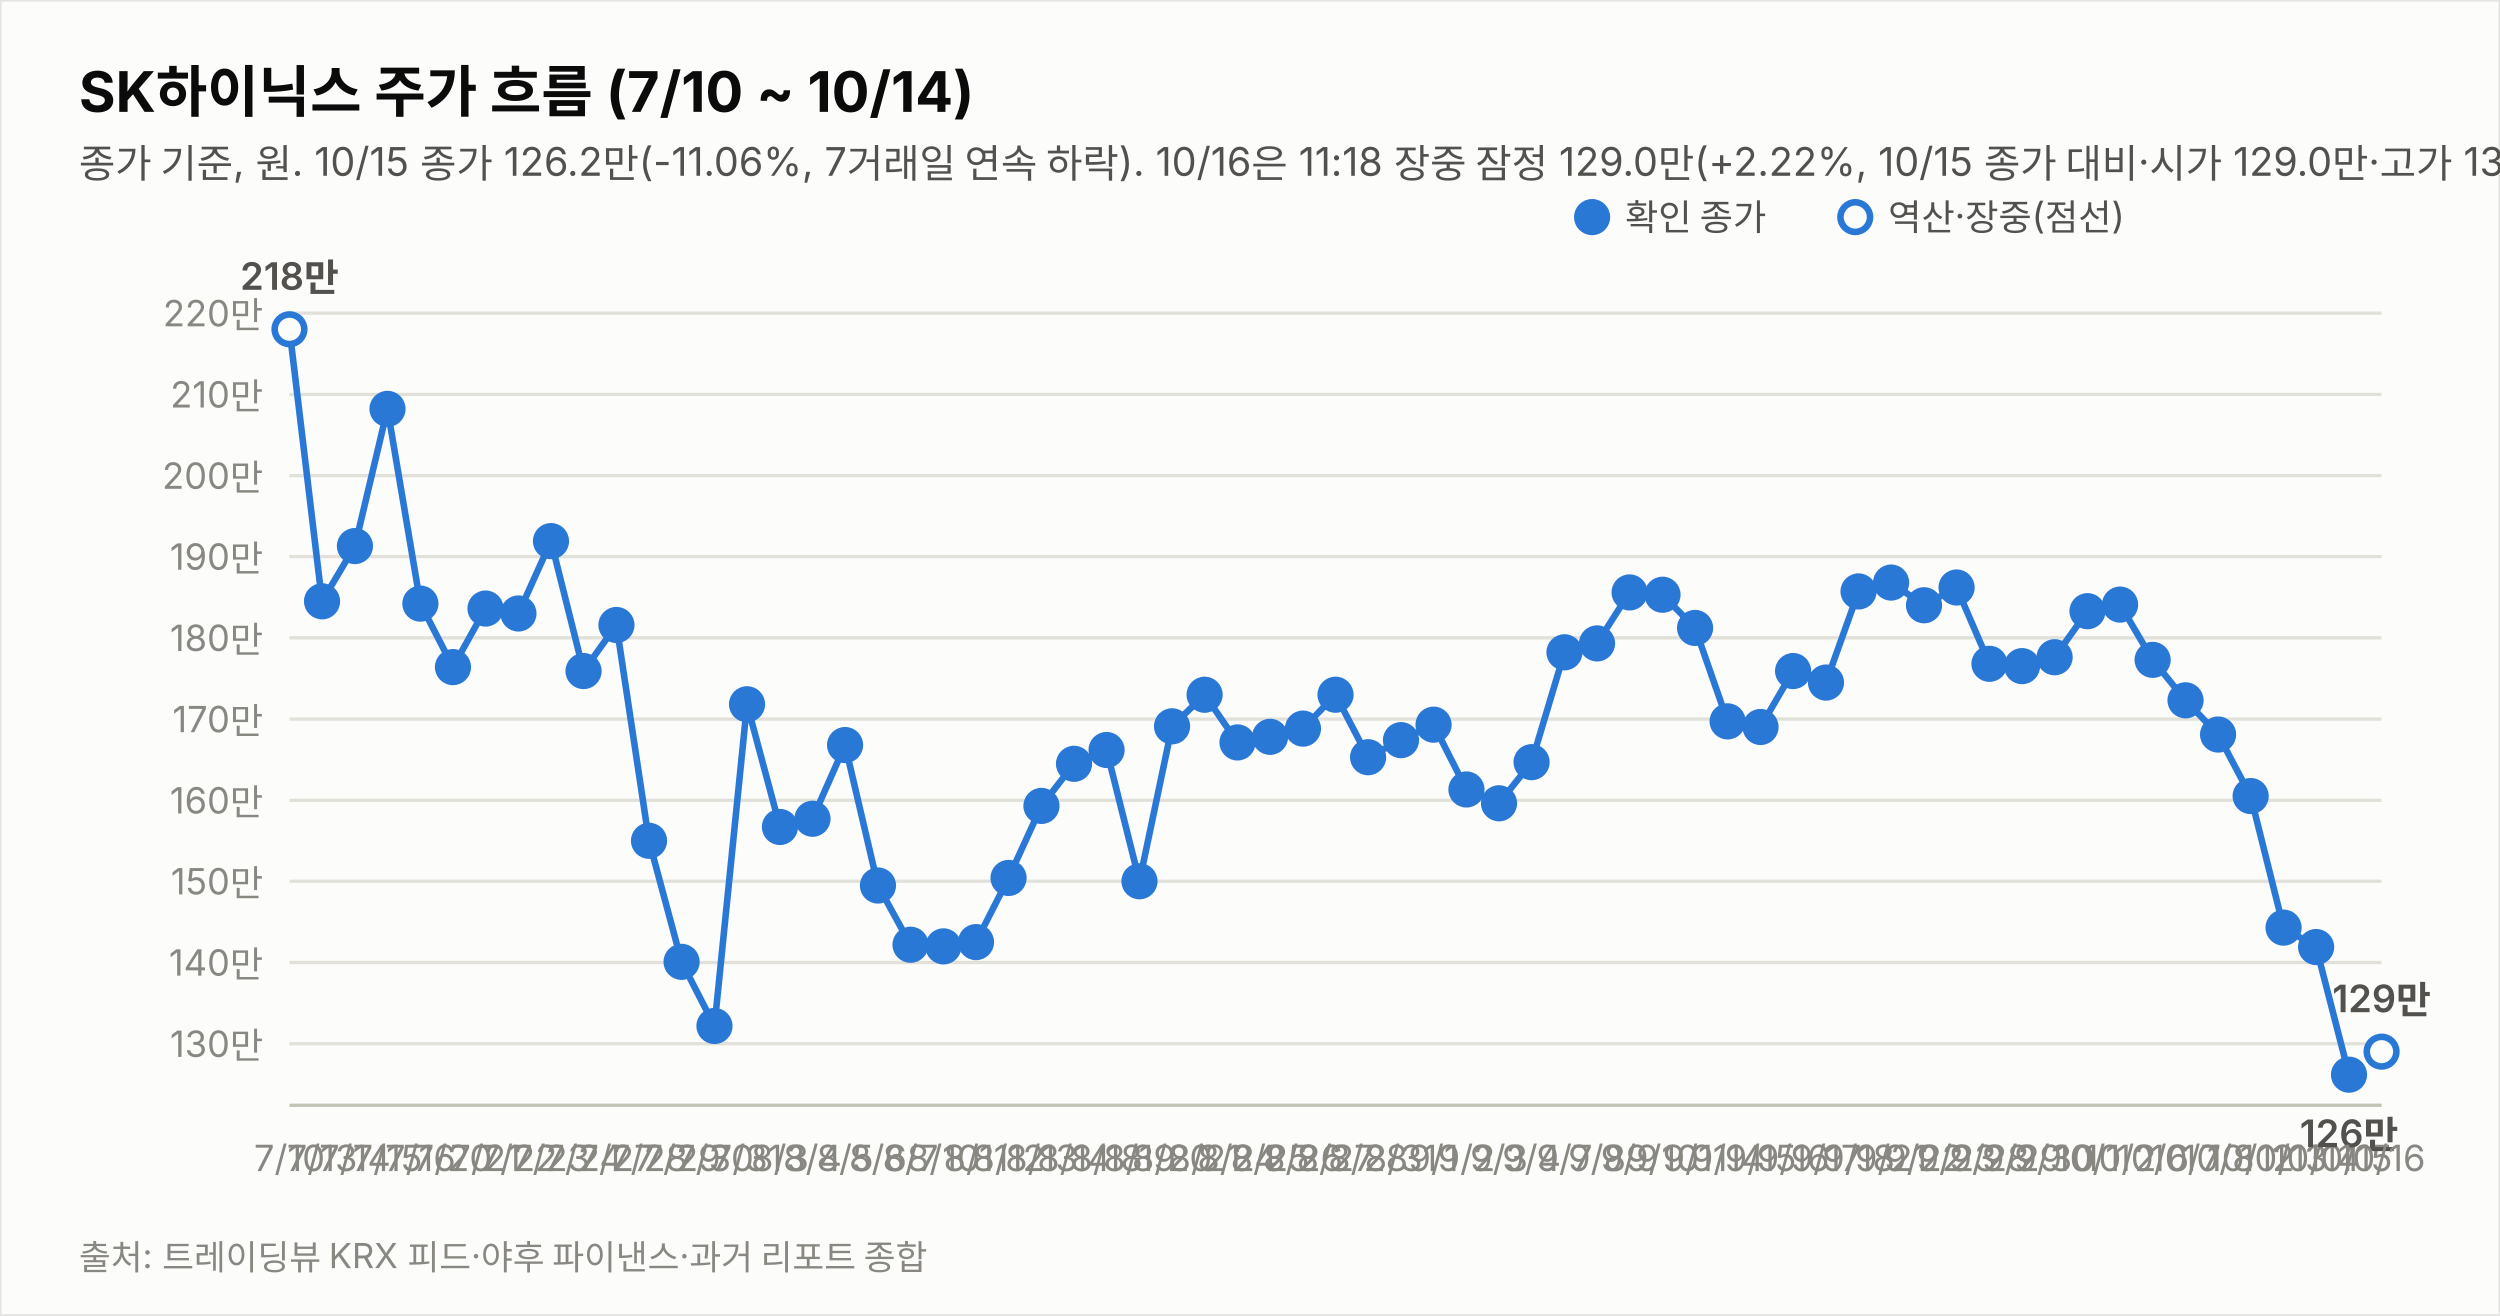
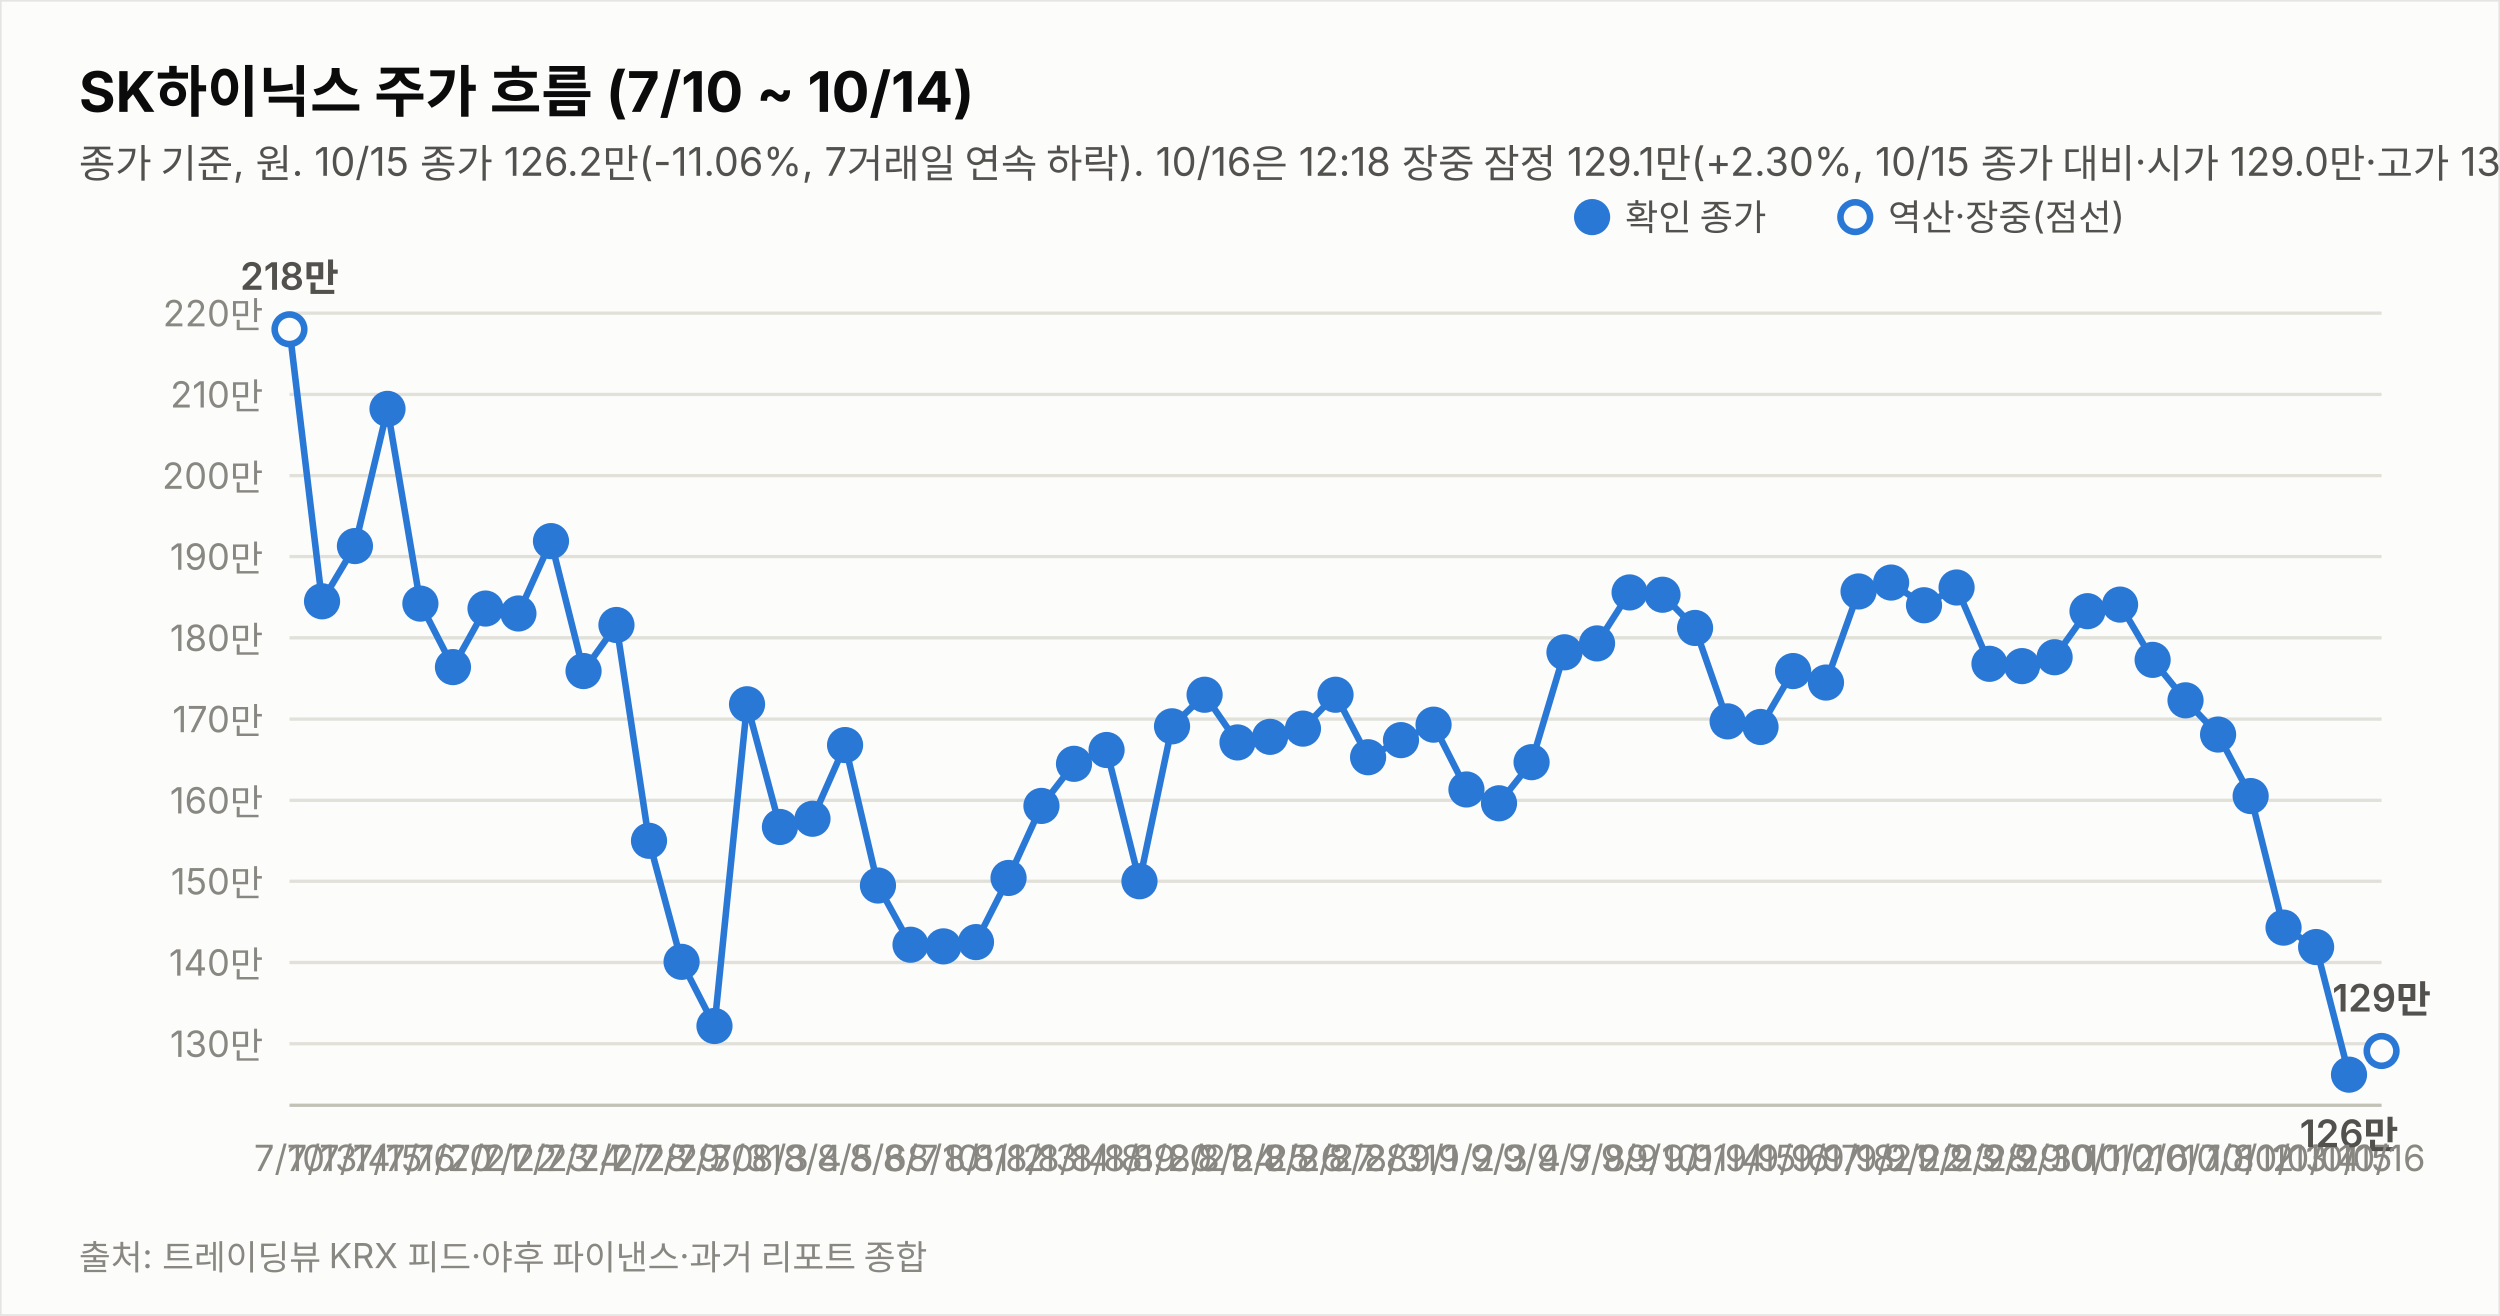
<svg xmlns="http://www.w3.org/2000/svg" width="760" height="400" viewBox="0 0 760 400" font-family="system-ui,-apple-system,&quot;Segoe UI&quot;,&quot;Malgun Gothic&quot;,&quot;Apple SD Gothic Neo&quot;,sans-serif">
  <rect width="760" height="400" fill="#fcfcfb" stroke="rgba(11,11,11,0.10)" />
  <text x="24" y="34" font-size="17" font-weight="700" fill="#0b0b0b">SK하이닉스 주가 흐름 (7/10 ~ 10/14)</text>
-   <text x="24" y="54" font-size="12" fill="#52514e">종가 기준, 원. 10/15 종가 126.2만(-11.06%, 7거래일 연속 하락). 10/16은 11:18 장중 잠정 129.0만(+2.22%, 10/15 종가 대비·시가 129.0만·고가 130.8만·저가 124.7만, 야후 20분 지연 시세). 지표는 10/16 11:18 잠정.</text>
+   <text x="24" y="54" font-size="12" fill="#52514e">종가 기준, 원. 10/15 종가 126.2만(-11.06%, 7거래일 연속 하락). 10/16은 12:18 장중 잠정 129.1만(+2.30%, 10/15 종가 대비·시가 129.0만·고가 130.8만·저가 124.7만, 야후 20분 지연 시세). 지표는 10/16 12:18 잠정.</text>
  <line x1="88" y1="317.3" x2="724" y2="317.3" stroke="#e1e0d9" stroke-width="1" />
  <text x="80" y="321.3" font-size="11" fill="#898781" text-anchor="end" style="font-variant-numeric:tabular-nums">130만</text>
  <line x1="88" y1="292.6" x2="724" y2="292.6" stroke="#e1e0d9" stroke-width="1" />
  <text x="80" y="296.6" font-size="11" fill="#898781" text-anchor="end" style="font-variant-numeric:tabular-nums">140만</text>
  <line x1="88" y1="267.9" x2="724" y2="267.9" stroke="#e1e0d9" stroke-width="1" />
  <text x="80" y="271.9" font-size="11" fill="#898781" text-anchor="end" style="font-variant-numeric:tabular-nums">150만</text>
  <line x1="88" y1="243.3" x2="724" y2="243.3" stroke="#e1e0d9" stroke-width="1" />
  <text x="80" y="247.3" font-size="11" fill="#898781" text-anchor="end" style="font-variant-numeric:tabular-nums">160만</text>
  <line x1="88" y1="218.6" x2="724" y2="218.6" stroke="#e1e0d9" stroke-width="1" />
  <text x="80" y="222.6" font-size="11" fill="#898781" text-anchor="end" style="font-variant-numeric:tabular-nums">170만</text>
  <line x1="88" y1="193.9" x2="724" y2="193.9" stroke="#e1e0d9" stroke-width="1" />
  <text x="80" y="197.9" font-size="11" fill="#898781" text-anchor="end" style="font-variant-numeric:tabular-nums">180만</text>
  <line x1="88" y1="169.2" x2="724" y2="169.2" stroke="#e1e0d9" stroke-width="1" />
  <text x="80" y="173.2" font-size="11" fill="#898781" text-anchor="end" style="font-variant-numeric:tabular-nums">190만</text>
  <line x1="88" y1="144.6" x2="724" y2="144.6" stroke="#e1e0d9" stroke-width="1" />
  <text x="80" y="148.6" font-size="11" fill="#898781" text-anchor="end" style="font-variant-numeric:tabular-nums">200만</text>
  <line x1="88" y1="119.9" x2="724" y2="119.9" stroke="#e1e0d9" stroke-width="1" />
  <text x="80" y="123.9" font-size="11" fill="#898781" text-anchor="end" style="font-variant-numeric:tabular-nums">210만</text>
  <line x1="88" y1="95.2" x2="724" y2="95.2" stroke="#e1e0d9" stroke-width="1" />
  <text x="80" y="99.2" font-size="11" fill="#898781" text-anchor="end" style="font-variant-numeric:tabular-nums">220만</text>
  <line x1="88" y1="336" x2="724" y2="336" stroke="#c3c2b7" stroke-width="1" />
  <path d="M88.0,100.1 L97.9,182.8 L107.9,166.0 L117.8,124.3 L127.8,183.5 L137.7,202.8 L147.6,185.0 L157.6,186.5 L167.5,164.5 L177.4,204.0 L187.4,190.0 L197.3,255.6 L207.2,292.4 L217.2,311.9 L227.1,214.1 L237.1,251.4 L247.0,248.9 L256.9,226.5 L266.9,269.2 L276.8,287.2 L286.8,287.7 L296.7,286.4 L306.6,266.9 L316.6,245.0 L326.5,232.2 L336.4,228.0 L346.4,267.9 L356.3,220.8 L366.2,211.2 L376.2,225.7 L386.1,224.0 L396.1,221.5 L406.0,211.2 L415.9,230.2 L425.9,225.0 L435.8,220.3 L445.8,240.0 L455.7,244.2 L465.6,231.7 L475.6,198.3 L485.5,195.6 L495.4,180.1 L505.4,180.8 L515.3,190.9 L525.2,219.3 L535.2,221.0 L545.1,204.0 L555.1,207.5 L565.0,179.8 L574.9,177.1 L584.9,184.0 L594.8,178.6 L604.8,201.8 L614.7,202.5 L624.6,199.8 L634.6,185.8 L644.5,183.8 L654.4,200.6 L664.4,212.9 L674.3,223.3 L684.2,242.0 L694.2,282.0 L704.1,287.9 L714.1,326.7" fill="none" stroke="#2a78d6" stroke-width="2" />
-   <path d="M714.1,326.7 L724.0,319.7" fill="none" stroke="#2a78d6" stroke-width="2" stroke-dasharray="5 4" />
+   <path d="M714.1,326.7 L724.0,319.5" fill="none" stroke="#2a78d6" stroke-width="2" stroke-dasharray="5 4" />
  <circle cx="88.0" cy="100.1" r="4.5" fill="#fcfcfb" stroke="#2a78d6" stroke-width="2" />
  <text x="88.0" y="356" font-size="11" fill="#898781" text-anchor="middle">7/10</text>
  <text x="88.0" y="88.1" font-size="11.5" font-weight="600" fill="#52514e" text-anchor="middle" style="font-variant-numeric:tabular-nums">218만</text>
  <circle cx="97.9" cy="182.8" r="4.5" fill="#2a78d6" stroke="#2a78d6" stroke-width="2" />
  <text x="97.9" y="356" font-size="11" fill="#898781" text-anchor="middle">7/13</text>
  <circle cx="107.9" cy="166.0" r="4.5" fill="#2a78d6" stroke="#2a78d6" stroke-width="2" />
  <text x="107.9" y="356" font-size="11" fill="#898781" text-anchor="middle">7/14</text>
  <circle cx="117.8" cy="124.3" r="4.5" fill="#2a78d6" stroke="#2a78d6" stroke-width="2" />
  <text x="117.8" y="356" font-size="11" fill="#898781" text-anchor="middle">7/15</text>
  <circle cx="127.8" cy="183.5" r="4.5" fill="#2a78d6" stroke="#2a78d6" stroke-width="2" />
  <text x="127.8" y="356" font-size="11" fill="#898781" text-anchor="middle">7/16</text>
  <circle cx="137.7" cy="202.8" r="4.5" fill="#2a78d6" stroke="#2a78d6" stroke-width="2" />
  <text x="137.7" y="356" font-size="11" fill="#898781" text-anchor="middle">7/20</text>
  <circle cx="147.6" cy="185.0" r="4.5" fill="#2a78d6" stroke="#2a78d6" stroke-width="2" />
  <text x="147.6" y="356" font-size="11" fill="#898781" text-anchor="middle">7/21</text>
  <circle cx="157.6" cy="186.5" r="4.5" fill="#2a78d6" stroke="#2a78d6" stroke-width="2" />
  <text x="157.6" y="356" font-size="11" fill="#898781" text-anchor="middle">7/22</text>
  <circle cx="167.5" cy="164.5" r="4.5" fill="#2a78d6" stroke="#2a78d6" stroke-width="2" />
  <text x="167.5" y="356" font-size="11" fill="#898781" text-anchor="middle">7/23</text>
  <circle cx="177.4" cy="204.0" r="4.5" fill="#2a78d6" stroke="#2a78d6" stroke-width="2" />
  <text x="177.4" y="356" font-size="11" fill="#898781" text-anchor="middle">7/24</text>
  <circle cx="187.4" cy="190.0" r="4.5" fill="#2a78d6" stroke="#2a78d6" stroke-width="2" />
  <text x="187.4" y="356" font-size="11" fill="#898781" text-anchor="middle">7/27</text>
  <circle cx="197.3" cy="255.6" r="4.5" fill="#2a78d6" stroke="#2a78d6" stroke-width="2" />
  <text x="197.3" y="356" font-size="11" fill="#898781" text-anchor="middle">7/28</text>
  <circle cx="207.2" cy="292.4" r="4.5" fill="#2a78d6" stroke="#2a78d6" stroke-width="2" />
  <text x="207.2" y="356" font-size="11" fill="#898781" text-anchor="middle">7/29</text>
  <circle cx="217.2" cy="311.9" r="4.5" fill="#2a78d6" stroke="#2a78d6" stroke-width="2" />
  <text x="217.2" y="356" font-size="11" fill="#898781" text-anchor="middle">7/30</text>
  <circle cx="227.1" cy="214.1" r="4.5" fill="#2a78d6" stroke="#2a78d6" stroke-width="2" />
  <text x="227.1" y="356" font-size="11" fill="#898781" text-anchor="middle">7/31</text>
  <circle cx="237.1" cy="251.4" r="4.5" fill="#2a78d6" stroke="#2a78d6" stroke-width="2" />
  <text x="237.1" y="356" font-size="11" fill="#898781" text-anchor="middle">8/3</text>
  <circle cx="247.0" cy="248.9" r="4.5" fill="#2a78d6" stroke="#2a78d6" stroke-width="2" />
  <text x="247.0" y="356" font-size="11" fill="#898781" text-anchor="middle">8/4</text>
  <circle cx="256.9" cy="226.5" r="4.5" fill="#2a78d6" stroke="#2a78d6" stroke-width="2" />
  <text x="256.9" y="356" font-size="11" fill="#898781" text-anchor="middle">8/5</text>
  <circle cx="266.9" cy="269.2" r="4.5" fill="#2a78d6" stroke="#2a78d6" stroke-width="2" />
  <text x="266.9" y="356" font-size="11" fill="#898781" text-anchor="middle">8/6</text>
  <circle cx="276.8" cy="287.2" r="4.5" fill="#2a78d6" stroke="#2a78d6" stroke-width="2" />
  <text x="276.8" y="356" font-size="11" fill="#898781" text-anchor="middle">8/7</text>
  <circle cx="286.8" cy="287.7" r="4.5" fill="#2a78d6" stroke="#2a78d6" stroke-width="2" />
  <text x="286.8" y="356" font-size="11" fill="#898781" text-anchor="middle">8/10</text>
  <circle cx="296.7" cy="286.4" r="4.5" fill="#2a78d6" stroke="#2a78d6" stroke-width="2" />
  <text x="296.7" y="356" font-size="11" fill="#898781" text-anchor="middle">8/11</text>
  <circle cx="306.6" cy="266.9" r="4.5" fill="#2a78d6" stroke="#2a78d6" stroke-width="2" />
  <text x="306.6" y="356" font-size="11" fill="#898781" text-anchor="middle">8/12</text>
  <circle cx="316.6" cy="245.0" r="4.5" fill="#2a78d6" stroke="#2a78d6" stroke-width="2" />
  <text x="316.6" y="356" font-size="11" fill="#898781" text-anchor="middle">8/13</text>
  <circle cx="326.5" cy="232.2" r="4.5" fill="#2a78d6" stroke="#2a78d6" stroke-width="2" />
  <text x="326.5" y="356" font-size="11" fill="#898781" text-anchor="middle">8/14</text>
  <circle cx="336.4" cy="228.0" r="4.5" fill="#2a78d6" stroke="#2a78d6" stroke-width="2" />
  <text x="336.4" y="356" font-size="11" fill="#898781" text-anchor="middle">8/18</text>
  <circle cx="346.4" cy="267.9" r="4.5" fill="#2a78d6" stroke="#2a78d6" stroke-width="2" />
  <text x="346.4" y="356" font-size="11" fill="#898781" text-anchor="middle">8/19</text>
  <circle cx="356.3" cy="220.8" r="4.5" fill="#2a78d6" stroke="#2a78d6" stroke-width="2" />
  <text x="356.3" y="356" font-size="11" fill="#898781" text-anchor="middle">8/20</text>
  <circle cx="366.2" cy="211.2" r="4.5" fill="#2a78d6" stroke="#2a78d6" stroke-width="2" />
  <text x="366.2" y="356" font-size="11" fill="#898781" text-anchor="middle">8/21</text>
  <circle cx="376.2" cy="225.7" r="4.5" fill="#2a78d6" stroke="#2a78d6" stroke-width="2" />
  <text x="376.2" y="356" font-size="11" fill="#898781" text-anchor="middle">8/24</text>
  <circle cx="386.1" cy="224.0" r="4.5" fill="#2a78d6" stroke="#2a78d6" stroke-width="2" />
  <text x="386.1" y="356" font-size="11" fill="#898781" text-anchor="middle">8/25</text>
  <circle cx="396.1" cy="221.5" r="4.5" fill="#2a78d6" stroke="#2a78d6" stroke-width="2" />
  <text x="396.1" y="356" font-size="11" fill="#898781" text-anchor="middle">8/26</text>
  <circle cx="406.0" cy="211.2" r="4.5" fill="#2a78d6" stroke="#2a78d6" stroke-width="2" />
  <text x="406.0" y="356" font-size="11" fill="#898781" text-anchor="middle">8/27</text>
  <circle cx="415.9" cy="230.2" r="4.5" fill="#2a78d6" stroke="#2a78d6" stroke-width="2" />
  <text x="415.9" y="356" font-size="11" fill="#898781" text-anchor="middle">8/28</text>
  <circle cx="425.9" cy="225.0" r="4.5" fill="#2a78d6" stroke="#2a78d6" stroke-width="2" />
  <text x="425.9" y="356" font-size="11" fill="#898781" text-anchor="middle">8/31</text>
  <circle cx="435.8" cy="220.3" r="4.5" fill="#2a78d6" stroke="#2a78d6" stroke-width="2" />
  <text x="435.8" y="356" font-size="11" fill="#898781" text-anchor="middle">9/1</text>
  <circle cx="445.8" cy="240.0" r="4.5" fill="#2a78d6" stroke="#2a78d6" stroke-width="2" />
  <text x="445.8" y="356" font-size="11" fill="#898781" text-anchor="middle">9/2</text>
  <circle cx="455.7" cy="244.2" r="4.5" fill="#2a78d6" stroke="#2a78d6" stroke-width="2" />
  <text x="455.7" y="356" font-size="11" fill="#898781" text-anchor="middle">9/3</text>
  <circle cx="465.6" cy="231.7" r="4.5" fill="#2a78d6" stroke="#2a78d6" stroke-width="2" />
  <text x="465.6" y="356" font-size="11" fill="#898781" text-anchor="middle">9/4</text>
  <circle cx="475.6" cy="198.3" r="4.5" fill="#2a78d6" stroke="#2a78d6" stroke-width="2" />
  <text x="475.6" y="356" font-size="11" fill="#898781" text-anchor="middle">9/7</text>
  <circle cx="485.5" cy="195.6" r="4.5" fill="#2a78d6" stroke="#2a78d6" stroke-width="2" />
  <text x="485.5" y="356" font-size="11" fill="#898781" text-anchor="middle">9/8</text>
  <circle cx="495.4" cy="180.1" r="4.5" fill="#2a78d6" stroke="#2a78d6" stroke-width="2" />
  <text x="495.4" y="356" font-size="11" fill="#898781" text-anchor="middle">9/9</text>
  <circle cx="505.4" cy="180.8" r="4.5" fill="#2a78d6" stroke="#2a78d6" stroke-width="2" />
  <text x="505.4" y="356" font-size="11" fill="#898781" text-anchor="middle">9/10</text>
  <circle cx="515.3" cy="190.9" r="4.5" fill="#2a78d6" stroke="#2a78d6" stroke-width="2" />
  <text x="515.3" y="356" font-size="11" fill="#898781" text-anchor="middle">9/11</text>
  <circle cx="525.2" cy="219.3" r="4.5" fill="#2a78d6" stroke="#2a78d6" stroke-width="2" />
  <text x="525.2" y="356" font-size="11" fill="#898781" text-anchor="middle">9/14</text>
  <circle cx="535.2" cy="221.0" r="4.5" fill="#2a78d6" stroke="#2a78d6" stroke-width="2" />
  <text x="535.2" y="356" font-size="11" fill="#898781" text-anchor="middle">9/15</text>
  <circle cx="545.1" cy="204.0" r="4.5" fill="#2a78d6" stroke="#2a78d6" stroke-width="2" />
  <text x="545.1" y="356" font-size="11" fill="#898781" text-anchor="middle">9/16</text>
  <circle cx="555.1" cy="207.5" r="4.5" fill="#2a78d6" stroke="#2a78d6" stroke-width="2" />
  <text x="555.1" y="356" font-size="11" fill="#898781" text-anchor="middle">9/17</text>
  <circle cx="565.0" cy="179.8" r="4.5" fill="#2a78d6" stroke="#2a78d6" stroke-width="2" />
  <text x="565.0" y="356" font-size="11" fill="#898781" text-anchor="middle">9/18</text>
  <circle cx="574.9" cy="177.1" r="4.5" fill="#2a78d6" stroke="#2a78d6" stroke-width="2" />
  <text x="574.9" y="356" font-size="11" fill="#898781" text-anchor="middle">9/21</text>
  <circle cx="584.9" cy="184.0" r="4.5" fill="#2a78d6" stroke="#2a78d6" stroke-width="2" />
  <text x="584.9" y="356" font-size="11" fill="#898781" text-anchor="middle">9/22</text>
  <circle cx="594.8" cy="178.6" r="4.5" fill="#2a78d6" stroke="#2a78d6" stroke-width="2" />
  <text x="594.8" y="356" font-size="11" fill="#898781" text-anchor="middle">9/23</text>
  <circle cx="604.8" cy="201.8" r="4.5" fill="#2a78d6" stroke="#2a78d6" stroke-width="2" />
  <text x="604.8" y="356" font-size="11" fill="#898781" text-anchor="middle">9/28</text>
  <circle cx="614.7" cy="202.5" r="4.5" fill="#2a78d6" stroke="#2a78d6" stroke-width="2" />
  <text x="614.7" y="356" font-size="11" fill="#898781" text-anchor="middle">9/29</text>
  <circle cx="624.6" cy="199.8" r="4.5" fill="#2a78d6" stroke="#2a78d6" stroke-width="2" />
  <text x="624.6" y="356" font-size="11" fill="#898781" text-anchor="middle">9/30</text>
  <circle cx="634.6" cy="185.8" r="4.5" fill="#2a78d6" stroke="#2a78d6" stroke-width="2" />
  <text x="634.6" y="356" font-size="11" fill="#898781" text-anchor="middle">10/1</text>
  <circle cx="644.5" cy="183.8" r="4.5" fill="#2a78d6" stroke="#2a78d6" stroke-width="2" />
  <text x="644.5" y="356" font-size="11" fill="#898781" text-anchor="middle">10/2</text>
  <circle cx="654.4" cy="200.6" r="4.5" fill="#2a78d6" stroke="#2a78d6" stroke-width="2" />
  <text x="654.4" y="356" font-size="11" fill="#898781" text-anchor="middle">10/6</text>
  <circle cx="664.4" cy="212.9" r="4.5" fill="#2a78d6" stroke="#2a78d6" stroke-width="2" />
  <text x="664.4" y="356" font-size="11" fill="#898781" text-anchor="middle">10/7</text>
  <circle cx="674.3" cy="223.3" r="4.5" fill="#2a78d6" stroke="#2a78d6" stroke-width="2" />
  <text x="674.3" y="356" font-size="11" fill="#898781" text-anchor="middle">10/8</text>
  <circle cx="684.2" cy="242.0" r="4.5" fill="#2a78d6" stroke="#2a78d6" stroke-width="2" />
  <text x="684.2" y="356" font-size="11" fill="#898781" text-anchor="middle">10/12</text>
  <circle cx="694.2" cy="282.0" r="4.5" fill="#2a78d6" stroke="#2a78d6" stroke-width="2" />
  <text x="694.2" y="356" font-size="11" fill="#898781" text-anchor="middle">10/13</text>
  <circle cx="704.1" cy="287.9" r="4.5" fill="#2a78d6" stroke="#2a78d6" stroke-width="2" />
  <text x="704.1" y="356" font-size="11" fill="#898781" text-anchor="middle">10/14</text>
  <circle cx="714.1" cy="326.7" r="4.5" fill="#2a78d6" stroke="#2a78d6" stroke-width="2" />
  <text x="714.1" y="356" font-size="11" fill="#898781" text-anchor="middle">10/15</text>
  <text x="714.1" y="348.7" font-size="11.5" font-weight="600" fill="#52514e" text-anchor="middle" style="font-variant-numeric:tabular-nums">126만</text>
-   <circle cx="724.0" cy="319.7" r="4.5" fill="#fcfcfb" stroke="#2a78d6" stroke-width="2" />
+   <circle cx="724.0" cy="319.5" r="4.5" fill="#fcfcfb" stroke="#2a78d6" stroke-width="2" />
  <text x="724.0" y="356" font-size="11" fill="#898781" text-anchor="middle">10/16</text>
-   <text x="724.0" y="307.7" font-size="11.5" font-weight="600" fill="#52514e" text-anchor="middle" style="font-variant-numeric:tabular-nums">129만</text>
+   <text x="724.0" y="307.5" font-size="11.5" font-weight="600" fill="#52514e" text-anchor="middle" style="font-variant-numeric:tabular-nums">129만</text>
  <circle cx="484" cy="66" r="4.5" fill="#2a78d6" stroke="#2a78d6" stroke-width="2" />
  <text x="494" y="70" font-size="11" fill="#52514e">확인 종가</text>
  <circle cx="564" cy="66" r="4.5" fill="#fcfcfb" stroke="#2a78d6" stroke-width="2" />
  <text x="574" y="70" font-size="11" fill="#52514e">역산·장중(점선)</text>
  <text x="24" y="386" font-size="10.5" fill="#898781">출처: 트레이딩뷰 KRX 피드·야후 파이낸스·과거 리포트 종합</text>
</svg>
